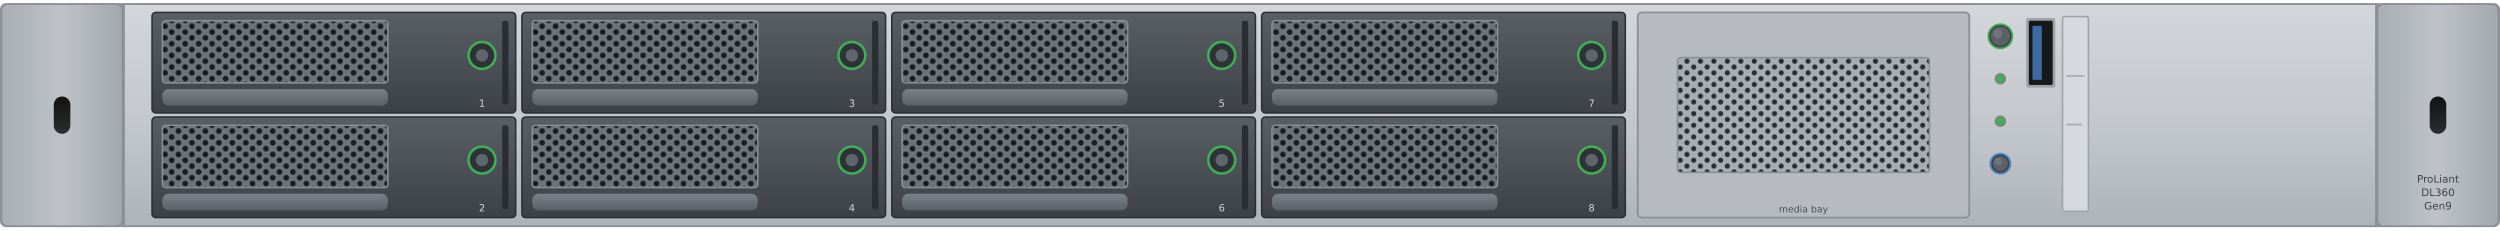
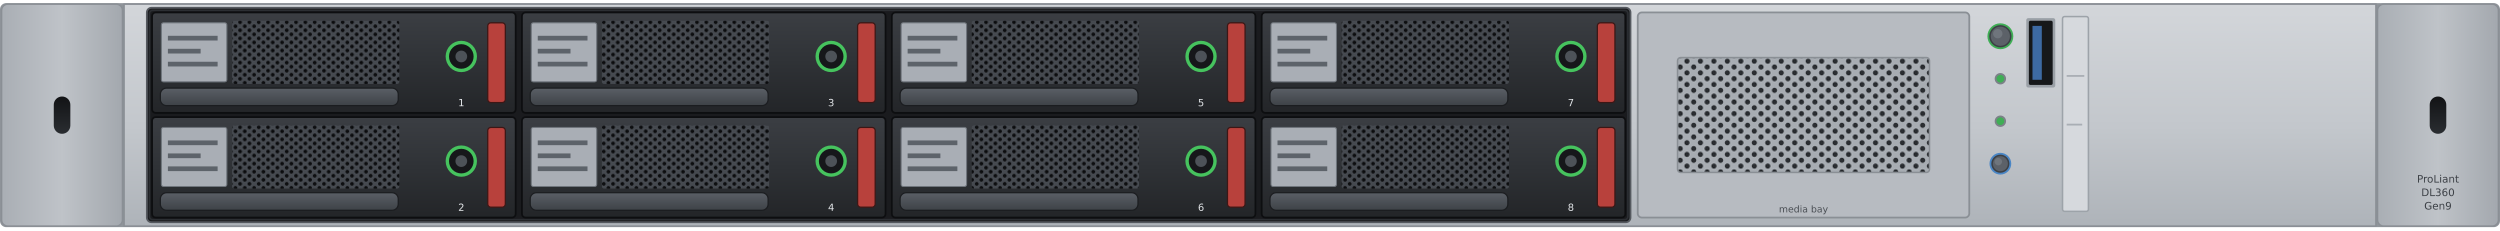
<svg xmlns="http://www.w3.org/2000/svg" viewBox="0 0 482.6 44.45" width="482.6mm" height="44.45mm" font-family="DejaVu Sans, Liberation Sans, Arial, sans-serif">
  <defs>
    <linearGradient id="metal" x1="0" y1="0" x2="0" y2="1">
      <stop offset="0" stop-color="#d3d6da" />
      <stop offset="0.55" stop-color="#c3c7cc" />
      <stop offset="1" stop-color="#aeb3b9" />
    </linearGradient>
    <linearGradient id="ear" x1="0" y1="0" x2="1" y2="0">
      <stop offset="0" stop-color="#a9aeb4" />
      <stop offset="0.5" stop-color="#bfc3c8" />
      <stop offset="1" stop-color="#a3a8ae" />
    </linearGradient>
    <linearGradient id="carrier" x1="0" y1="0" x2="0" y2="1">
      <stop offset="0" stop-color="#5a5f66" />
      <stop offset="1" stop-color="#3d4147" />
    </linearGradient>
    <linearGradient id="carrierv" x1="0" y1="0" x2="1" y2="0">
      <stop offset="0" stop-color="#5a5f66" />
      <stop offset="1" stop-color="#3d4147" />
    </linearGradient>
    <linearGradient id="handle" x1="0" y1="0" x2="0" y2="1">
      <stop offset="0" stop-color="#7b8189" />
      <stop offset="1" stop-color="#5b6067" />
    </linearGradient>
    <linearGradient id="hole" x1="0" y1="0" x2="0" y2="1">
      <stop offset="0" stop-color="#121315" />
      <stop offset="1" stop-color="#2a2d31" />
    </linearGradient>
    <linearGradient id="cage" x1="0" y1="0" x2="0" y2="1">
      <stop offset="0" stop-color="#b9bdc2" />
      <stop offset="1" stop-color="#8e949b" />
    </linearGradient>
    <linearGradient id="module" x1="0" y1="0" x2="0" y2="1">
      <stop offset="0" stop-color="#8a9097" />
      <stop offset="1" stop-color="#6c7279" />
    </linearGradient>
    <linearGradient id="lcd" x1="0" y1="0" x2="0" y2="1">
      <stop offset="0" stop-color="#36414d" />
      <stop offset="1" stop-color="#1f262e" />
    </linearGradient>
    <pattern id="hex" width="2.6" height="2.25" patternUnits="userSpaceOnUse">
      <rect width="2.6" height="2.25" fill="#a7acb2" />
      <circle cx="0.65" cy="0.56" r="0.5" fill="#2b2e32" />
      <circle cx="1.95" cy="1.69" r="0.5" fill="#2b2e32" />
    </pattern>
    <pattern id="hexdark" width="2.6" height="2.25" patternUnits="userSpaceOnUse">
      <rect width="2.6" height="2.25" fill="#6d737a" />
      <circle cx="0.65" cy="0.56" r="0.55" fill="#1b1d20" />
      <circle cx="1.95" cy="1.69" r="0.55" fill="#1b1d20" />
    </pattern>
    <pattern id="slots" width="3" height="6" patternUnits="userSpaceOnUse">
      <rect width="3" height="6" fill="#b3b8be" />
      <rect x="0.9" y="0.8" width="1.2" height="4.4" rx="0.6" fill="#2b2e32" />
    </pattern>
  </defs>
+   <defs>
+     <linearGradient id="carrierdark" x1="0" y1="0" x2="1" y2="0">
+       <stop offset="0" stop-color="#3b3e43" />
+       <stop offset="0.5" stop-color="#2f3236" />
+       <stop offset="1" stop-color="#232528" />
+     </linearGradient>
+     <linearGradient id="carrierdarkh" x1="0" y1="0" x2="0" y2="1">
+       <stop offset="0" stop-color="#3b3e43" />
+       <stop offset="0.5" stop-color="#2f3236" />
+       <stop offset="1" stop-color="#232528" />
+     </linearGradient>
+     <linearGradient id="lever" x1="0" y1="0" x2="1" y2="0">
+       <stop offset="0" stop-color="#5a5f66" />
+       <stop offset="1" stop-color="#3e4247" />
+     </linearGradient>
+     <linearGradient id="leverh" x1="0" y1="0" x2="0" y2="1">
+       <stop offset="0" stop-color="#5a5f66" />
+       <stop offset="1" stop-color="#3e4247" />
+     </linearGradient>
+     <pattern id="mesh" width="1.8" height="1.56" patternUnits="userSpaceOnUse">
+       <rect width="1.8" height="1.56" fill="#45494f" />
+       <circle cx="0.45" cy="0.39" r="0.36" fill="#0e0f11" />
+       <circle cx="1.35" cy="1.17" r="0.36" fill="#0e0f11" />
+     </pattern>
+   </defs>
  <rect x="0" y="0.6" width="482.6" height="43.25" fill="#8f949a" rx="1.2" />
  <rect x="0.3" y="0.8" width="23.35" height="42.85" fill="url(#ear)" rx="1.2" stroke="#8a8f95" stroke-width="0.3" />
  <rect x="10.38" y="18.63" width="3.2" height="7.2" rx="1.6" fill="url(#hole)" />
  <rect x="458.95" y="0.8" width="23.35" height="42.85" fill="url(#ear)" rx="1.2" stroke="#8a8f95" stroke-width="0.3" />
  <rect x="469.03" y="18.63" width="3.2" height="7.2" rx="1.6" fill="url(#hole)" />
  <rect x="23.95" y="0.8" width="434.7" height="42.85" fill="url(#metal)" stroke="#8a8f95" stroke-width="0.3" />
  <text x="470.63" y="35.25" font-size="2" text-anchor="middle" fill="#3b3f45">ProLiant</text>
  <text x="470.63" y="37.85" font-size="2" text-anchor="middle" fill="#3b3f45">DL360</text>
  <text x="470.63" y="40.45" font-size="2" text-anchor="middle" fill="#3b3f45">Gen9</text>
-   <rect x="29.35" y="2.4" width="70.2" height="19.4" fill="url(#carrier)" rx="0.7" stroke="#2b2e32" stroke-width="0.3" />
-   <rect x="31.35" y="17.2" width="43.52" height="3.2" fill="url(#handle)" rx="1.2" />
-   <rect x="31.35" y="4" width="43.52" height="12" fill="url(#hexdark)" rx="0.6" stroke="#8a8f95" stroke-width="0.3" />
-   <circle cx="93.05" cy="10.7" r="2.6" fill="#2f3337" stroke="#3fae55" stroke-width="0.5" />
-   <circle cx="93.05" cy="10.7" r="1.2" fill="#5f656c" />
-   <rect x="96.95" y="4" width="1.2" height="16.2" fill="#2a2d31" rx="0.4" />
-   <text x="93.05" y="20.6" font-size="1.9" text-anchor="middle" fill="#d4d7da">1</text>
-   <rect x="29.35" y="22.6" width="70.2" height="19.4" fill="url(#carrier)" rx="0.7" stroke="#2b2e32" stroke-width="0.3" />
-   <rect x="31.35" y="37.4" width="43.52" height="3.2" fill="url(#handle)" rx="1.2" />
-   <rect x="31.35" y="24.2" width="43.52" height="12" fill="url(#hexdark)" rx="0.6" stroke="#8a8f95" stroke-width="0.3" />
-   <circle cx="93.05" cy="30.9" r="2.6" fill="#2f3337" stroke="#3fae55" stroke-width="0.5" />
-   <circle cx="93.05" cy="30.9" r="1.2" fill="#5f656c" />
-   <rect x="96.95" y="24.2" width="1.2" height="16.2" fill="#2a2d31" rx="0.4" />
-   <text x="93.05" y="40.8" font-size="1.9" text-anchor="middle" fill="#d4d7da">2</text>
-   <rect x="100.75" y="2.4" width="70.2" height="19.4" fill="url(#carrier)" rx="0.7" stroke="#2b2e32" stroke-width="0.3" />
-   <rect x="102.75" y="17.2" width="43.52" height="3.2" fill="url(#handle)" rx="1.2" />
-   <rect x="102.75" y="4" width="43.52" height="12" fill="url(#hexdark)" rx="0.6" stroke="#8a8f95" stroke-width="0.3" />
-   <circle cx="164.45" cy="10.7" r="2.6" fill="#2f3337" stroke="#3fae55" stroke-width="0.5" />
-   <circle cx="164.45" cy="10.7" r="1.2" fill="#5f656c" />
-   <rect x="168.35" y="4" width="1.2" height="16.2" fill="#2a2d31" rx="0.4" />
-   <text x="164.45" y="20.6" font-size="1.9" text-anchor="middle" fill="#d4d7da">3</text>
-   <rect x="100.75" y="22.6" width="70.2" height="19.4" fill="url(#carrier)" rx="0.7" stroke="#2b2e32" stroke-width="0.3" />
-   <rect x="102.75" y="37.4" width="43.52" height="3.2" fill="url(#handle)" rx="1.2" />
-   <rect x="102.75" y="24.2" width="43.52" height="12" fill="url(#hexdark)" rx="0.6" stroke="#8a8f95" stroke-width="0.3" />
-   <circle cx="164.45" cy="30.9" r="2.6" fill="#2f3337" stroke="#3fae55" stroke-width="0.5" />
-   <circle cx="164.45" cy="30.9" r="1.2" fill="#5f656c" />
-   <rect x="168.35" y="24.2" width="1.2" height="16.2" fill="#2a2d31" rx="0.4" />
-   <text x="164.45" y="40.8" font-size="1.9" text-anchor="middle" fill="#d4d7da">4</text>
-   <rect x="172.15" y="2.4" width="70.2" height="19.4" fill="url(#carrier)" rx="0.7" stroke="#2b2e32" stroke-width="0.3" />
-   <rect x="174.15" y="17.2" width="43.52" height="3.2" fill="url(#handle)" rx="1.2" />
-   <rect x="174.15" y="4" width="43.52" height="12" fill="url(#hexdark)" rx="0.6" stroke="#8a8f95" stroke-width="0.3" />
-   <circle cx="235.85" cy="10.7" r="2.6" fill="#2f3337" stroke="#3fae55" stroke-width="0.5" />
-   <circle cx="235.85" cy="10.7" r="1.2" fill="#5f656c" />
-   <rect x="239.75" y="4" width="1.2" height="16.2" fill="#2a2d31" rx="0.4" />
-   <text x="235.85" y="20.6" font-size="1.9" text-anchor="middle" fill="#d4d7da">5</text>
-   <rect x="172.15" y="22.6" width="70.2" height="19.4" fill="url(#carrier)" rx="0.7" stroke="#2b2e32" stroke-width="0.3" />
-   <rect x="174.15" y="37.4" width="43.52" height="3.2" fill="url(#handle)" rx="1.2" />
-   <rect x="174.15" y="24.2" width="43.52" height="12" fill="url(#hexdark)" rx="0.6" stroke="#8a8f95" stroke-width="0.3" />
-   <circle cx="235.85" cy="30.9" r="2.6" fill="#2f3337" stroke="#3fae55" stroke-width="0.5" />
-   <circle cx="235.85" cy="30.9" r="1.2" fill="#5f656c" />
-   <rect x="239.75" y="24.2" width="1.2" height="16.2" fill="#2a2d31" rx="0.4" />
-   <text x="235.85" y="40.8" font-size="1.9" text-anchor="middle" fill="#d4d7da">6</text>
-   <rect x="243.55" y="2.4" width="70.2" height="19.4" fill="url(#carrier)" rx="0.7" stroke="#2b2e32" stroke-width="0.3" />
-   <rect x="245.55" y="17.2" width="43.52" height="3.2" fill="url(#handle)" rx="1.2" />
-   <rect x="245.55" y="4" width="43.52" height="12" fill="url(#hexdark)" rx="0.6" stroke="#8a8f95" stroke-width="0.3" />
-   <circle cx="307.25" cy="10.7" r="2.6" fill="#2f3337" stroke="#3fae55" stroke-width="0.5" />
-   <circle cx="307.25" cy="10.7" r="1.2" fill="#5f656c" />
-   <rect x="311.15" y="4" width="1.2" height="16.2" fill="#2a2d31" rx="0.4" />
-   <text x="307.25" y="20.6" font-size="1.9" text-anchor="middle" fill="#d4d7da">7</text>
-   <rect x="243.55" y="22.6" width="70.2" height="19.4" fill="url(#carrier)" rx="0.7" stroke="#2b2e32" stroke-width="0.3" />
-   <rect x="245.55" y="37.4" width="43.52" height="3.2" fill="url(#handle)" rx="1.2" />
-   <rect x="245.55" y="24.2" width="43.52" height="12" fill="url(#hexdark)" rx="0.6" stroke="#8a8f95" stroke-width="0.3" />
-   <circle cx="307.25" cy="30.9" r="2.6" fill="#2f3337" stroke="#3fae55" stroke-width="0.5" />
-   <circle cx="307.25" cy="30.9" r="1.2" fill="#5f656c" />
-   <rect x="311.15" y="24.2" width="1.2" height="16.2" fill="#2a2d31" rx="0.4" />
-   <text x="307.25" y="40.8" font-size="1.9" text-anchor="middle" fill="#d4d7da">8</text>
+   <rect x="28.35" y="1.5" width="286.4" height="41.4" fill="#1a1b1e" rx="0.9" stroke="#55595f" stroke-width="0.35" />
+   <rect x="28.85" y="2" width="285.4" height="40.4" fill="none" rx="0.6" stroke="#2c2f33" stroke-width="0.3" />
+   <rect x="29.35" y="2.4" width="70.2" height="19.4" fill="url(#carrierdarkh)" rx="0.7" stroke="#0d0e10" stroke-width="0.35" />
+   <rect x="31.15" y="4.4" width="12.64" height="11.4" fill="#a9aeb5" rx="0.4" stroke="#6f757c" stroke-width="0.2" />
+   <rect x="32.41" y="6.91" width="9.6" height="0.91" fill="#5d636a" />
+   <rect x="32.41" y="9.42" width="6.32" height="0.91" fill="#5d636a" />
+   <rect x="32.41" y="11.92" width="9.6" height="0.91" fill="#5d636a" />
+   <rect x="44.79" y="4" width="32.29" height="12.2" fill="url(#mesh)" rx="0.4" />
+   <rect x="30.95" y="17" width="45.93" height="3.4" fill="url(#leverh)" rx="1.2" stroke="#1b1d20" stroke-width="0.25" />
+   <circle cx="89.05" cy="10.9" r="2.7" fill="#16171a" stroke="#46c35e" stroke-width="0.65" />
+   <circle cx="89.05" cy="10.9" r="1.13" fill="#4d5258" />
+   <rect x="94.15" y="4.4" width="3.4" height="15.4" fill="#b8413c" rx="0.6" stroke="#3b1716" stroke-width="0.25" />
+   <text x="89.05" y="20.5" font-size="1.9" text-anchor="middle" fill="#e3e6e9">1</text>
+   <rect x="29.35" y="22.6" width="70.2" height="19.4" fill="url(#carrierdarkh)" rx="0.7" stroke="#0d0e10" stroke-width="0.35" />
+   <rect x="31.15" y="24.6" width="12.64" height="11.4" fill="#a9aeb5" rx="0.4" stroke="#6f757c" stroke-width="0.2" />
+   <rect x="32.41" y="27.11" width="9.6" height="0.91" fill="#5d636a" />
+   <rect x="32.41" y="29.62" width="6.32" height="0.91" fill="#5d636a" />
+   <rect x="32.41" y="32.12" width="9.6" height="0.91" fill="#5d636a" />
+   <rect x="44.79" y="24.2" width="32.29" height="12.2" fill="url(#mesh)" rx="0.4" />
+   <rect x="30.95" y="37.2" width="45.93" height="3.4" fill="url(#leverh)" rx="1.2" stroke="#1b1d20" stroke-width="0.25" />
+   <circle cx="89.05" cy="31.1" r="2.7" fill="#16171a" stroke="#46c35e" stroke-width="0.65" />
+   <circle cx="89.05" cy="31.1" r="1.13" fill="#4d5258" />
+   <rect x="94.15" y="24.6" width="3.4" height="15.4" fill="#b8413c" rx="0.6" stroke="#3b1716" stroke-width="0.25" />
+   <text x="89.05" y="40.7" font-size="1.9" text-anchor="middle" fill="#e3e6e9">2</text>
+   <rect x="100.75" y="2.4" width="70.2" height="19.4" fill="url(#carrierdarkh)" rx="0.7" stroke="#0d0e10" stroke-width="0.35" />
+   <rect x="102.55" y="4.4" width="12.64" height="11.4" fill="#a9aeb5" rx="0.4" stroke="#6f757c" stroke-width="0.2" />
+   <rect x="103.81" y="6.91" width="9.6" height="0.91" fill="#5d636a" />
+   <rect x="103.81" y="9.42" width="6.32" height="0.91" fill="#5d636a" />
+   <rect x="103.81" y="11.92" width="9.6" height="0.91" fill="#5d636a" />
+   <rect x="116.19" y="4" width="32.29" height="12.2" fill="url(#mesh)" rx="0.4" />
+   <rect x="102.35" y="17" width="45.93" height="3.4" fill="url(#leverh)" rx="1.2" stroke="#1b1d20" stroke-width="0.25" />
+   <circle cx="160.45" cy="10.9" r="2.7" fill="#16171a" stroke="#46c35e" stroke-width="0.65" />
+   <circle cx="160.45" cy="10.9" r="1.13" fill="#4d5258" />
+   <rect x="165.55" y="4.4" width="3.4" height="15.4" fill="#b8413c" rx="0.6" stroke="#3b1716" stroke-width="0.25" />
+   <text x="160.45" y="20.5" font-size="1.9" text-anchor="middle" fill="#e3e6e9">3</text>
+   <rect x="100.75" y="22.6" width="70.2" height="19.4" fill="url(#carrierdarkh)" rx="0.7" stroke="#0d0e10" stroke-width="0.35" />
+   <rect x="102.55" y="24.6" width="12.64" height="11.4" fill="#a9aeb5" rx="0.4" stroke="#6f757c" stroke-width="0.2" />
+   <rect x="103.81" y="27.11" width="9.6" height="0.91" fill="#5d636a" />
+   <rect x="103.81" y="29.62" width="6.32" height="0.91" fill="#5d636a" />
+   <rect x="103.81" y="32.12" width="9.6" height="0.91" fill="#5d636a" />
+   <rect x="116.19" y="24.2" width="32.29" height="12.2" fill="url(#mesh)" rx="0.4" />
+   <rect x="102.35" y="37.2" width="45.93" height="3.4" fill="url(#leverh)" rx="1.2" stroke="#1b1d20" stroke-width="0.25" />
+   <circle cx="160.45" cy="31.1" r="2.7" fill="#16171a" stroke="#46c35e" stroke-width="0.65" />
+   <circle cx="160.45" cy="31.1" r="1.13" fill="#4d5258" />
+   <rect x="165.55" y="24.6" width="3.4" height="15.4" fill="#b8413c" rx="0.6" stroke="#3b1716" stroke-width="0.25" />
+   <text x="160.45" y="40.7" font-size="1.9" text-anchor="middle" fill="#e3e6e9">4</text>
+   <rect x="172.15" y="2.4" width="70.2" height="19.4" fill="url(#carrierdarkh)" rx="0.7" stroke="#0d0e10" stroke-width="0.35" />
+   <rect x="173.95" y="4.4" width="12.64" height="11.4" fill="#a9aeb5" rx="0.4" stroke="#6f757c" stroke-width="0.2" />
+   <rect x="175.21" y="6.91" width="9.6" height="0.91" fill="#5d636a" />
+   <rect x="175.21" y="9.42" width="6.32" height="0.91" fill="#5d636a" />
+   <rect x="175.21" y="11.92" width="9.6" height="0.91" fill="#5d636a" />
+   <rect x="187.59" y="4" width="32.29" height="12.2" fill="url(#mesh)" rx="0.4" />
+   <rect x="173.75" y="17" width="45.93" height="3.4" fill="url(#leverh)" rx="1.2" stroke="#1b1d20" stroke-width="0.25" />
+   <circle cx="231.85" cy="10.9" r="2.7" fill="#16171a" stroke="#46c35e" stroke-width="0.65" />
+   <circle cx="231.85" cy="10.9" r="1.13" fill="#4d5258" />
+   <rect x="236.95" y="4.4" width="3.4" height="15.4" fill="#b8413c" rx="0.6" stroke="#3b1716" stroke-width="0.25" />
+   <text x="231.85" y="20.5" font-size="1.9" text-anchor="middle" fill="#e3e6e9">5</text>
+   <rect x="172.15" y="22.6" width="70.2" height="19.4" fill="url(#carrierdarkh)" rx="0.7" stroke="#0d0e10" stroke-width="0.35" />
+   <rect x="173.95" y="24.6" width="12.64" height="11.4" fill="#a9aeb5" rx="0.4" stroke="#6f757c" stroke-width="0.2" />
+   <rect x="175.21" y="27.11" width="9.6" height="0.91" fill="#5d636a" />
+   <rect x="175.21" y="29.62" width="6.32" height="0.91" fill="#5d636a" />
+   <rect x="175.21" y="32.12" width="9.6" height="0.91" fill="#5d636a" />
+   <rect x="187.59" y="24.2" width="32.29" height="12.2" fill="url(#mesh)" rx="0.4" />
+   <rect x="173.75" y="37.2" width="45.93" height="3.4" fill="url(#leverh)" rx="1.2" stroke="#1b1d20" stroke-width="0.25" />
+   <circle cx="231.85" cy="31.1" r="2.7" fill="#16171a" stroke="#46c35e" stroke-width="0.65" />
+   <circle cx="231.85" cy="31.1" r="1.13" fill="#4d5258" />
+   <rect x="236.95" y="24.6" width="3.4" height="15.4" fill="#b8413c" rx="0.6" stroke="#3b1716" stroke-width="0.25" />
+   <text x="231.85" y="40.7" font-size="1.9" text-anchor="middle" fill="#e3e6e9">6</text>
+   <rect x="243.55" y="2.4" width="70.2" height="19.4" fill="url(#carrierdarkh)" rx="0.7" stroke="#0d0e10" stroke-width="0.35" />
+   <rect x="245.35" y="4.4" width="12.64" height="11.4" fill="#a9aeb5" rx="0.4" stroke="#6f757c" stroke-width="0.2" />
+   <rect x="246.61" y="6.91" width="9.6" height="0.91" fill="#5d636a" />
+   <rect x="246.61" y="9.42" width="6.32" height="0.91" fill="#5d636a" />
+   <rect x="246.61" y="11.92" width="9.6" height="0.91" fill="#5d636a" />
+   <rect x="258.99" y="4" width="32.29" height="12.2" fill="url(#mesh)" rx="0.4" />
+   <rect x="245.15" y="17" width="45.93" height="3.4" fill="url(#leverh)" rx="1.2" stroke="#1b1d20" stroke-width="0.25" />
+   <circle cx="303.25" cy="10.9" r="2.7" fill="#16171a" stroke="#46c35e" stroke-width="0.65" />
+   <circle cx="303.25" cy="10.9" r="1.13" fill="#4d5258" />
+   <rect x="308.35" y="4.4" width="3.4" height="15.4" fill="#b8413c" rx="0.6" stroke="#3b1716" stroke-width="0.25" />
+   <text x="303.25" y="20.5" font-size="1.9" text-anchor="middle" fill="#e3e6e9">7</text>
+   <rect x="243.55" y="22.6" width="70.2" height="19.4" fill="url(#carrierdarkh)" rx="0.7" stroke="#0d0e10" stroke-width="0.35" />
+   <rect x="245.35" y="24.6" width="12.64" height="11.4" fill="#a9aeb5" rx="0.4" stroke="#6f757c" stroke-width="0.2" />
+   <rect x="246.61" y="27.11" width="9.6" height="0.91" fill="#5d636a" />
+   <rect x="246.61" y="29.62" width="6.32" height="0.91" fill="#5d636a" />
+   <rect x="246.61" y="32.12" width="9.6" height="0.91" fill="#5d636a" />
+   <rect x="258.99" y="24.2" width="32.29" height="12.2" fill="url(#mesh)" rx="0.4" />
+   <rect x="245.15" y="37.2" width="45.93" height="3.4" fill="url(#leverh)" rx="1.2" stroke="#1b1d20" stroke-width="0.25" />
+   <circle cx="303.25" cy="31.1" r="2.7" fill="#16171a" stroke="#46c35e" stroke-width="0.65" />
+   <circle cx="303.25" cy="31.1" r="1.13" fill="#4d5258" />
+   <rect x="308.35" y="24.6" width="3.4" height="15.4" fill="#b8413c" rx="0.6" stroke="#3b1716" stroke-width="0.25" />
+   <text x="303.25" y="40.7" font-size="1.9" text-anchor="middle" fill="#e3e6e9">8</text>
  <rect x="316.15" y="2.4" width="64" height="39.6" fill="#b7bbc1" rx="0.8" stroke="#8a8f95" stroke-width="0.35" />
  <rect x="323.83" y="11.11" width="48.64" height="22.18" fill="url(#hex)" rx="0.6" stroke="#8a8f95" stroke-width="0.3" />
  <text x="348.15" y="41" font-size="1.8" text-anchor="middle" fill="#4a4e54">media bay</text>
  <circle cx="386.15" cy="7" r="2.5" fill="#3fae55" />
  <circle cx="386.15" cy="7" r="2" fill="#5c6168" stroke="#3c4045" stroke-width="0.3" />
  <circle cx="385.65" cy="6.5" r="0.9" fill="#6f757c" />
  <circle cx="386.15" cy="15.2" r="1.1" fill="#7c8188" />
  <circle cx="386.15" cy="15.2" r="0.75" fill="#3fae55" />
  <circle cx="386.15" cy="23.4" r="1.1" fill="#7c8188" />
  <circle cx="386.15" cy="23.4" r="0.75" fill="#3fae55" />
  <circle cx="386.15" cy="31.6" r="2.1" fill="#4a86c5" />
  <circle cx="386.15" cy="31.6" r="1.6" fill="#5c6168" stroke="#3c4045" stroke-width="0.3" />
  <circle cx="385.75" cy="31.2" r="0.72" fill="#6f757c" />
  <rect x="391.15" y="3.5" width="5.6" height="13.4" fill="#9aa0a6" rx="0.4" />
  <rect x="391.65" y="4" width="4.6" height="12.4" fill="#16181a" rx="0.3" />
  <rect x="392.35" y="5" width="1.8" height="10.4" fill="#3d6aa3" />
  <rect x="398.15" y="3.2" width="5" height="37.6" fill="#d6d9dd" rx="0.4" stroke="#9da3a9" stroke-width="0.3" />
  <rect x="398.95" y="14.48" width="3.4" height="0.35" fill="#a9aeb4" />
  <rect x="398.95" y="23.88" width="3" height="0.35" fill="#a9aeb4" />
</svg>
